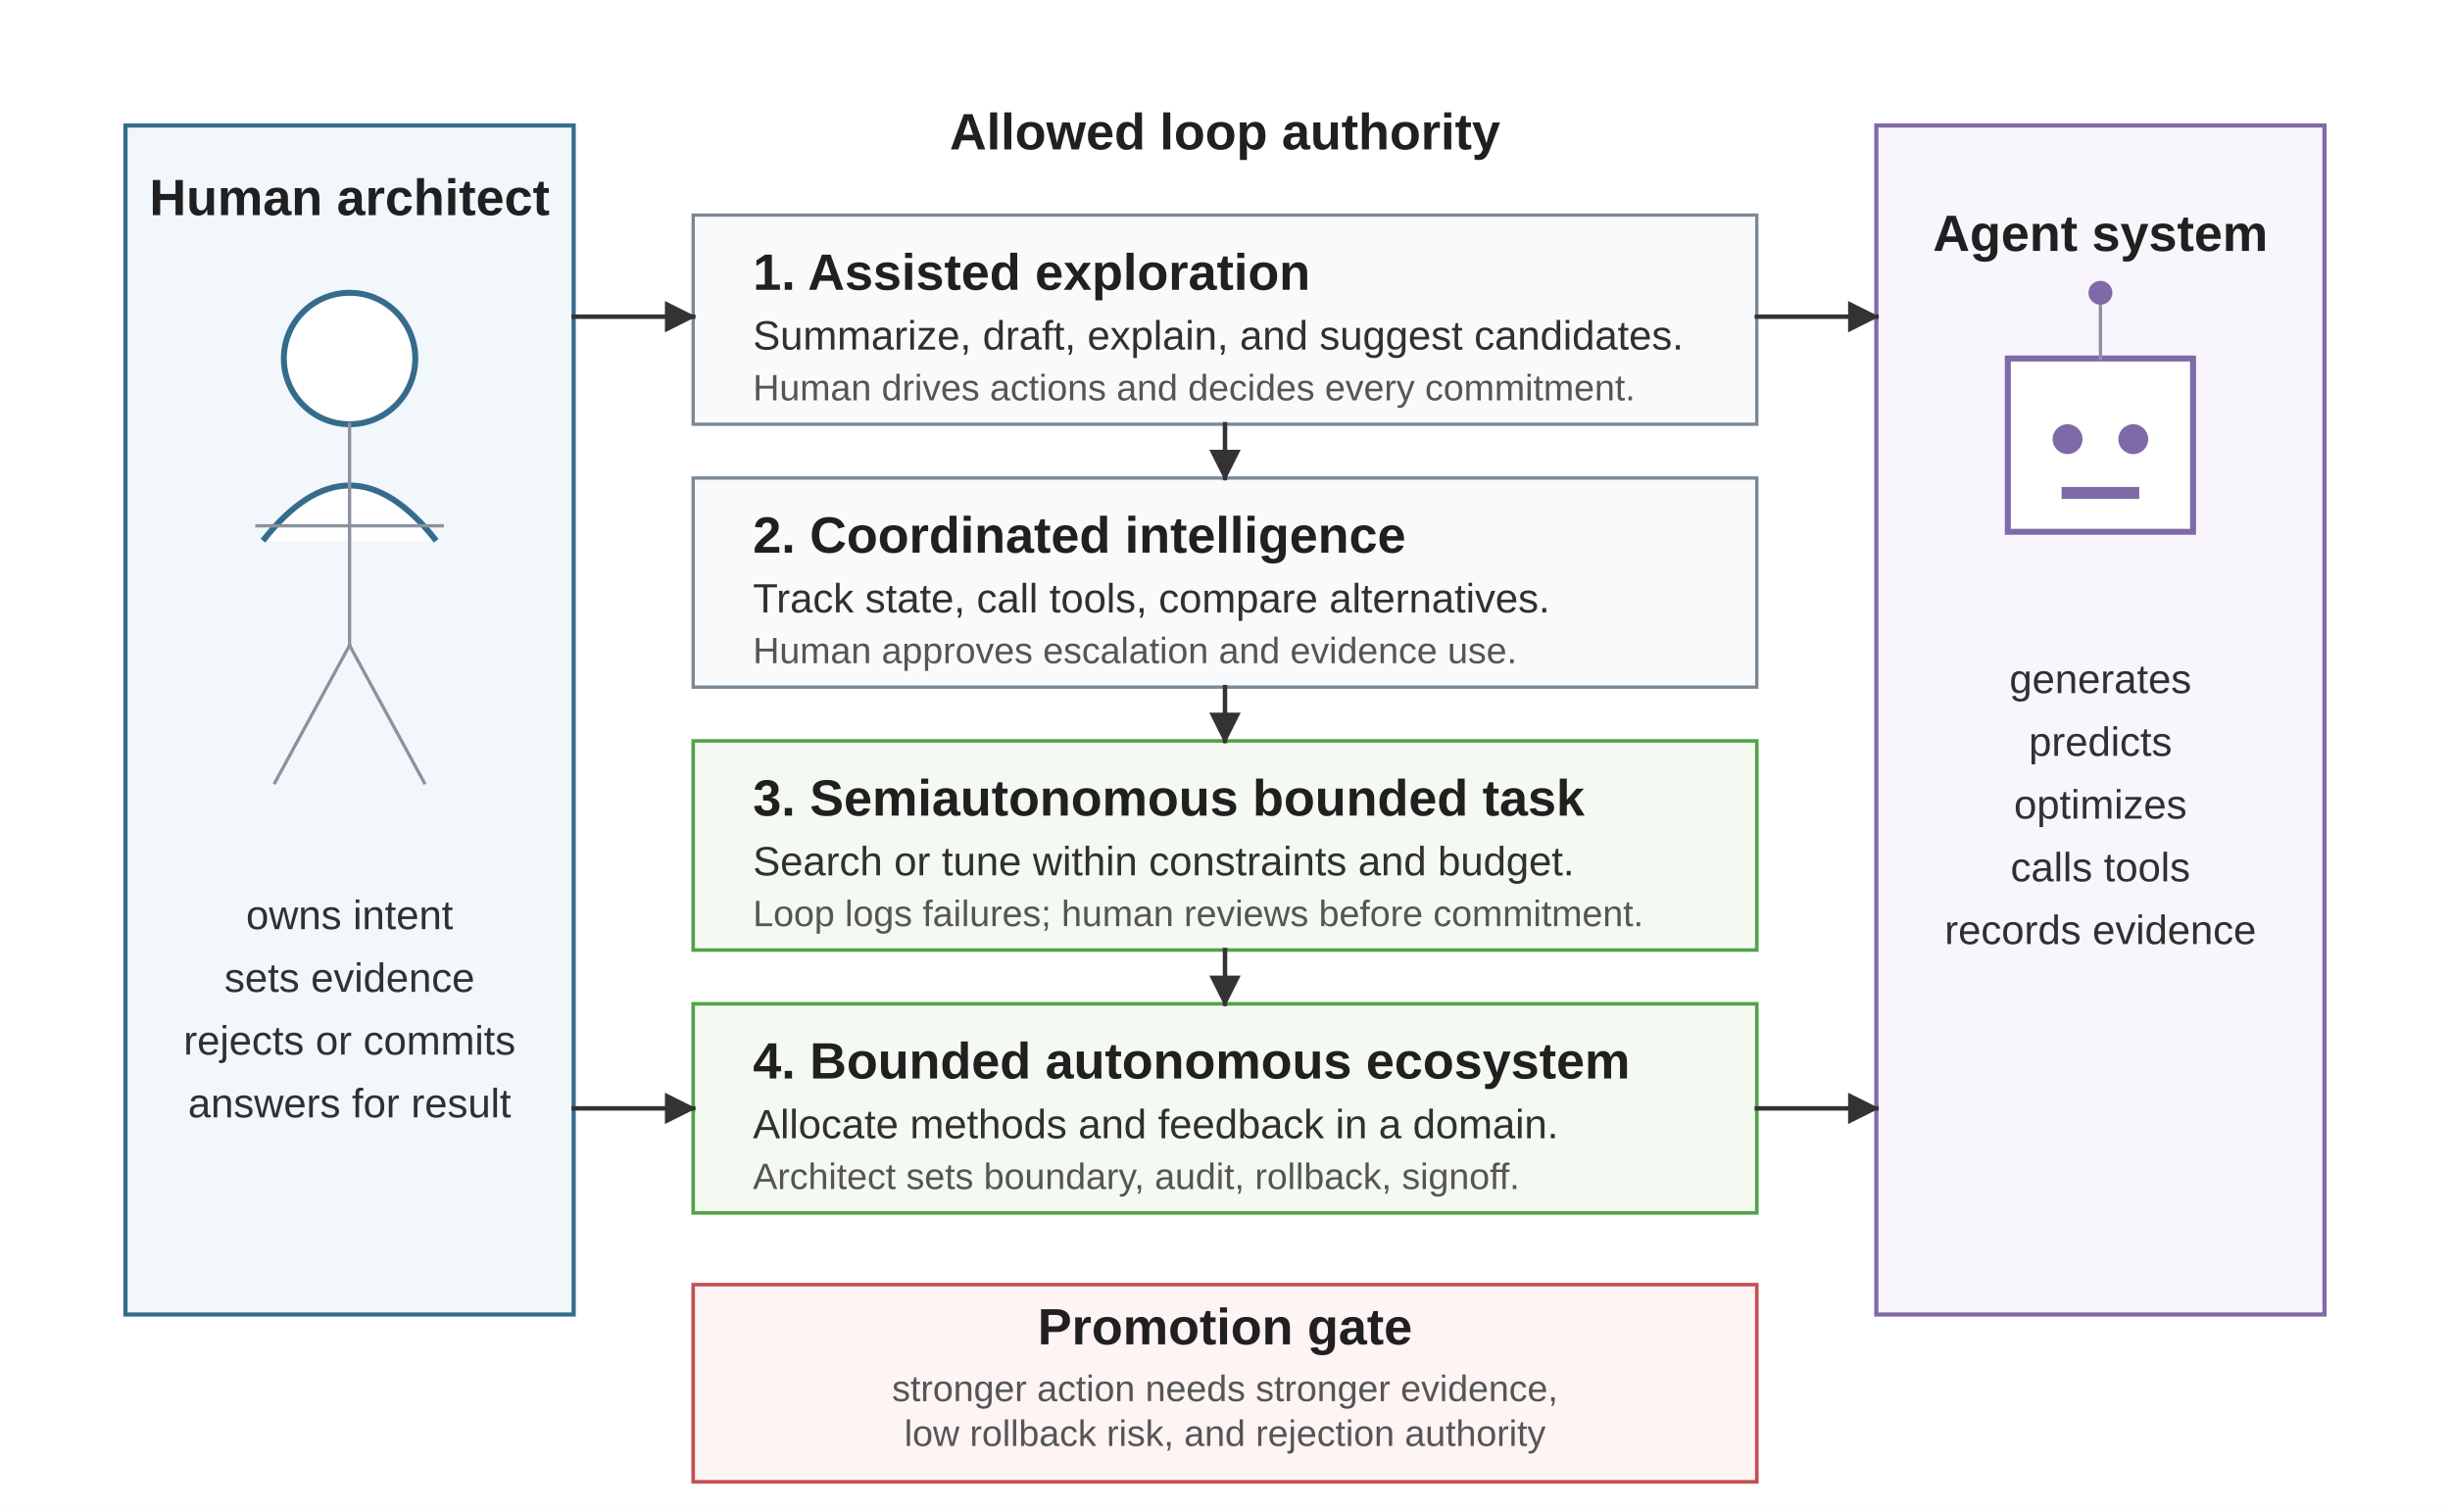
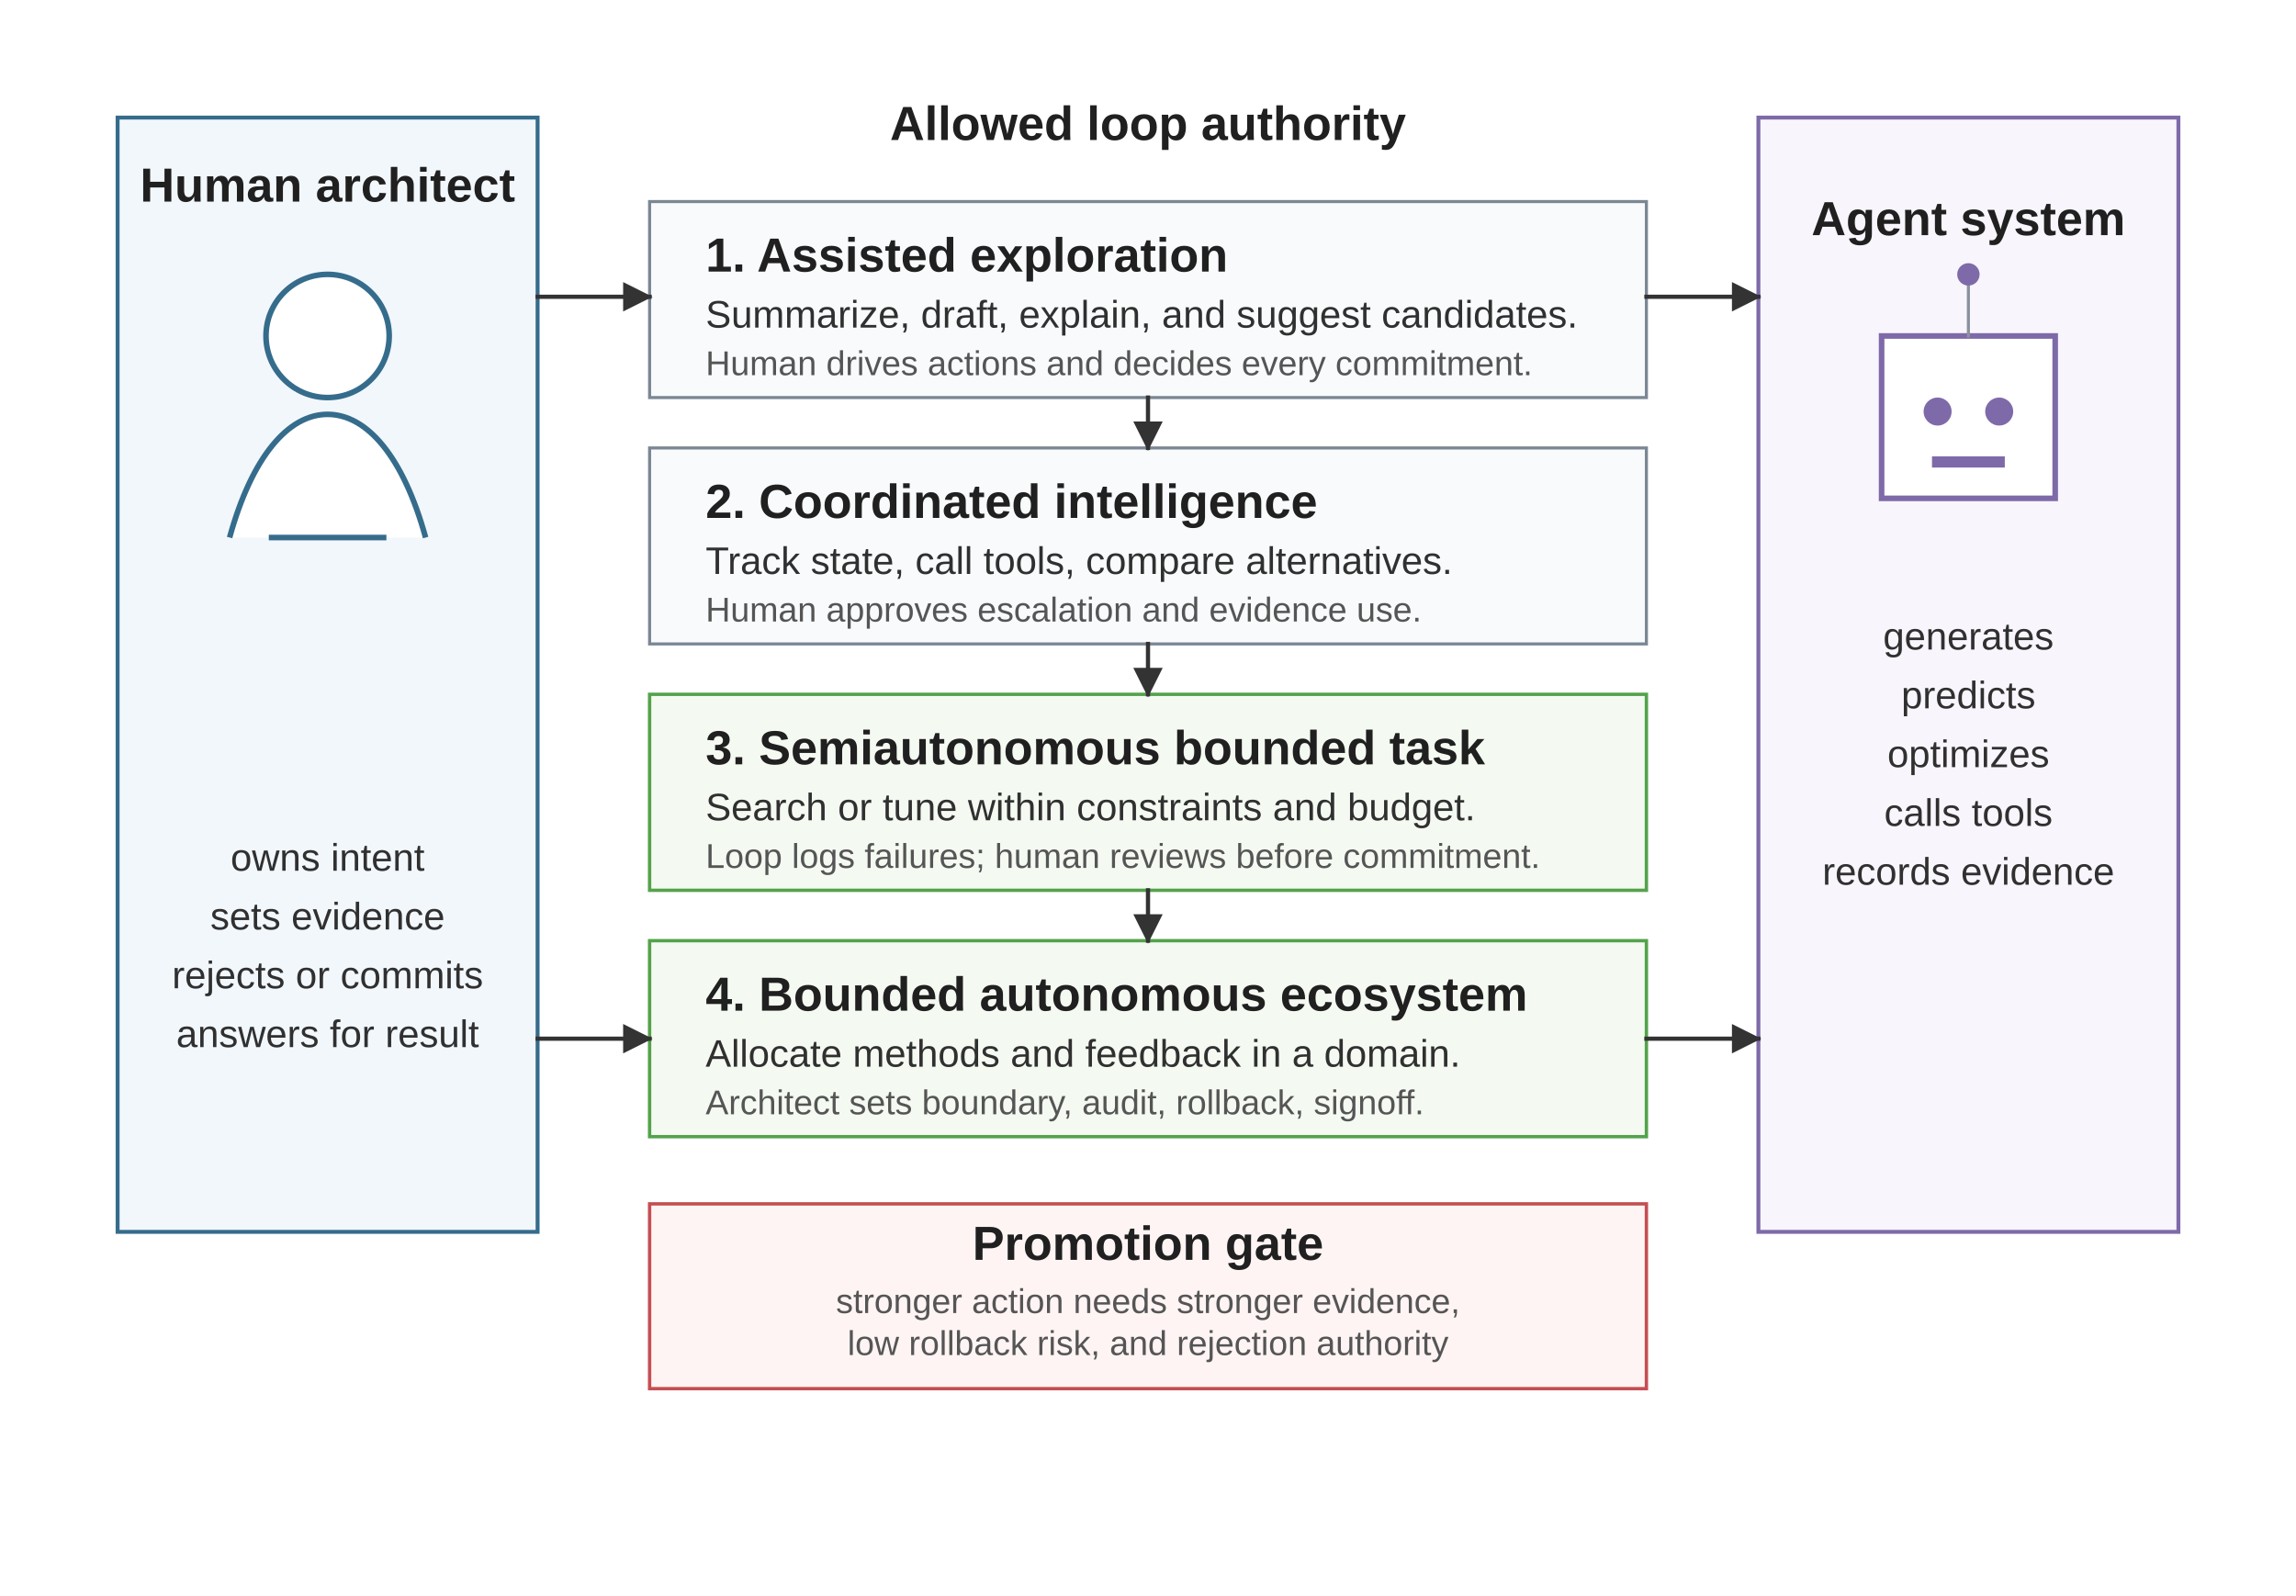
- <svg xmlns="http://www.w3.org/2000/svg" viewBox="0 0 820 506" role="img">
+ <svg xmlns="http://www.w3.org/2000/svg" viewBox="0 0 820 570" role="img">
  <defs>
    <marker id="arrow" viewBox="0 0 10 10" refX="9" refY="5" markerWidth="7" markerHeight="7" orient="auto-start-reverse">
      <path d="M 0 0 L 10 5 L 0 10 z" fill="#333333" />
    </marker>
    <style>
      .font { font-family: Arial, Helvetica, sans-serif; }
      .label { font-size: 17.1px; font-weight: 700; fill: #202020; }
      .small { font-size: 13.7px; fill: #303030; }
      .micro { font-size: 12.3px; fill: #555555; }
      .panel { fill: #ffffff; stroke: #333333; stroke-width: 1.4; }
      .human { fill: #F2F7FC; stroke: #356C8C; stroke-width: 1.4; }
      .agent { fill: #F8F5FC; stroke: #7E6AA8; stroke-width: 1.4; }
      .gate { fill: #FFF4F4; stroke: #C44E52; stroke-width: 1.2; }
      .level { fill: #F8FAFC; stroke: #7B8794; stroke-width: 1.1; }
      .level-hi { fill: #F4FAF2; stroke: #54A24B; stroke-width: 1.2; }
      .line { stroke: #333333; stroke-width: 1.5; fill: none; stroke-linecap: square; stroke-linejoin: miter; }
      .thin { stroke: #8A939D; stroke-width: 1.1; fill: none; stroke-linecap: square; stroke-linejoin: miter; }
    </style>
  </defs>
-   <rect width="820" height="506" fill="#ffffff" />
+   <rect width="820" height="570" fill="#ffffff" />
  <g class="font" transform="translate(0,-54)">
    <rect class="human" x="42" y="96" width="150" height="398" />
    <text class="label" x="117" y="126" text-anchor="middle">Human architect</text>
    <circle cx="117" cy="174" r="22" fill="#ffffff" stroke="#356C8C" stroke-width="2" />
-     <path d="M 88 235 Q 117 198 146 235" fill="#ffffff" stroke="#356C8C" stroke-width="2" />
-     <line class="thin" x1="117" y1="196" x2="117" y2="270" />
-     <line class="thin" x1="86" y1="230" x2="148" y2="230" />
-     <line class="thin" x1="117" y1="270" x2="92" y2="316" />
-     <line class="thin" x1="117" y1="270" x2="142" y2="316" />
+     <path d="M 82 246 C 90 217, 103 202, 117 202 C 131 202, 144 217, 152 246" fill="#ffffff" stroke="#356C8C" stroke-width="2" />
+     <path d="M 96 246 L 138 246" fill="none" stroke="#356C8C" stroke-width="2" />
    <text class="small" x="117" y="365" text-anchor="middle">owns intent</text>
    <text class="small" x="117" y="386" text-anchor="middle">sets evidence</text>
    <text class="small" x="117" y="407" text-anchor="middle">rejects or commits</text>
    <text class="small" x="117" y="428" text-anchor="middle">answers for result</text>
    <rect class="agent" x="628" y="96" width="150" height="398" />
    <text class="label" x="703" y="138" text-anchor="middle">Agent system</text>
    <rect x="672" y="174" width="62" height="58" fill="#ffffff" stroke="#7E6AA8" stroke-width="2" />
    <circle cx="692" cy="201" r="5" fill="#7E6AA8" />
    <circle cx="714" cy="201" r="5" fill="#7E6AA8" />
    <rect x="690" y="217" width="26" height="4" fill="#7E6AA8" />
    <line class="thin" x1="703" y1="174" x2="703" y2="156" />
    <circle cx="703" cy="152" r="4" fill="#7E6AA8" />
    <text class="small" x="703" y="286" text-anchor="middle">generates</text>
    <text class="small" x="703" y="307" text-anchor="middle">predicts</text>
    <text class="small" x="703" y="328" text-anchor="middle">optimizes</text>
    <text class="small" x="703" y="349" text-anchor="middle">calls tools</text>
    <text class="small" x="703" y="370" text-anchor="middle">records evidence</text>
    <text class="label" x="410" y="104" text-anchor="middle">Allowed loop authority</text>
    <rect class="level" x="232" y="126" width="356" height="70" />
    <text class="label" x="252" y="151">1. Assisted exploration</text>
    <text class="small" x="252" y="171">Summarize, draft, explain, and suggest candidates.</text>
    <text class="micro" x="252" y="188">Human drives actions and decides every commitment.</text>
    <rect class="level" x="232" y="214" width="356" height="70" />
    <text class="label" x="252" y="239">2. Coordinated intelligence</text>
    <text class="small" x="252" y="259">Track state, call tools, compare alternatives.</text>
    <text class="micro" x="252" y="276">Human approves escalation and evidence use.</text>
    <rect class="level-hi" x="232" y="302" width="356" height="70" />
    <text class="label" x="252" y="327">3. Semiautonomous bounded task</text>
    <text class="small" x="252" y="347">Search or tune within constraints and budget.</text>
    <text class="micro" x="252" y="364">Loop logs failures; human reviews before commitment.</text>
    <rect class="level-hi" x="232" y="390" width="356" height="70" />
    <text class="label" x="252" y="415">4. Bounded autonomous ecosystem</text>
    <text class="small" x="252" y="435">Allocate methods and feedback in a domain.</text>
    <text class="micro" x="252" y="452">Architect sets boundary, audit, rollback, signoff.</text>
    <line class="line" x1="410" y1="196" x2="410" y2="214" marker-end="url(#arrow)" />
    <line class="line" x1="410" y1="284" x2="410" y2="302" marker-end="url(#arrow)" />
    <line class="line" x1="410" y1="372" x2="410" y2="390" marker-end="url(#arrow)" />
    <line class="line" x1="192" y1="160" x2="232" y2="160" marker-end="url(#arrow)" />
    <line class="line" x1="588" y1="160" x2="628" y2="160" marker-end="url(#arrow)" />
    <line class="line" x1="192" y1="425" x2="232" y2="425" marker-end="url(#arrow)" />
    <line class="line" x1="588" y1="425" x2="628" y2="425" marker-end="url(#arrow)" />
    <rect class="gate" x="232" y="484" width="356" height="66" />
    <text class="label" x="410" y="504" text-anchor="middle">Promotion gate</text>
    <text class="micro" x="410" y="523" text-anchor="middle">stronger action needs stronger evidence,</text>
    <text class="micro" x="410" y="538" text-anchor="middle">low rollback risk, and rejection authority</text>
  </g>
</svg>
